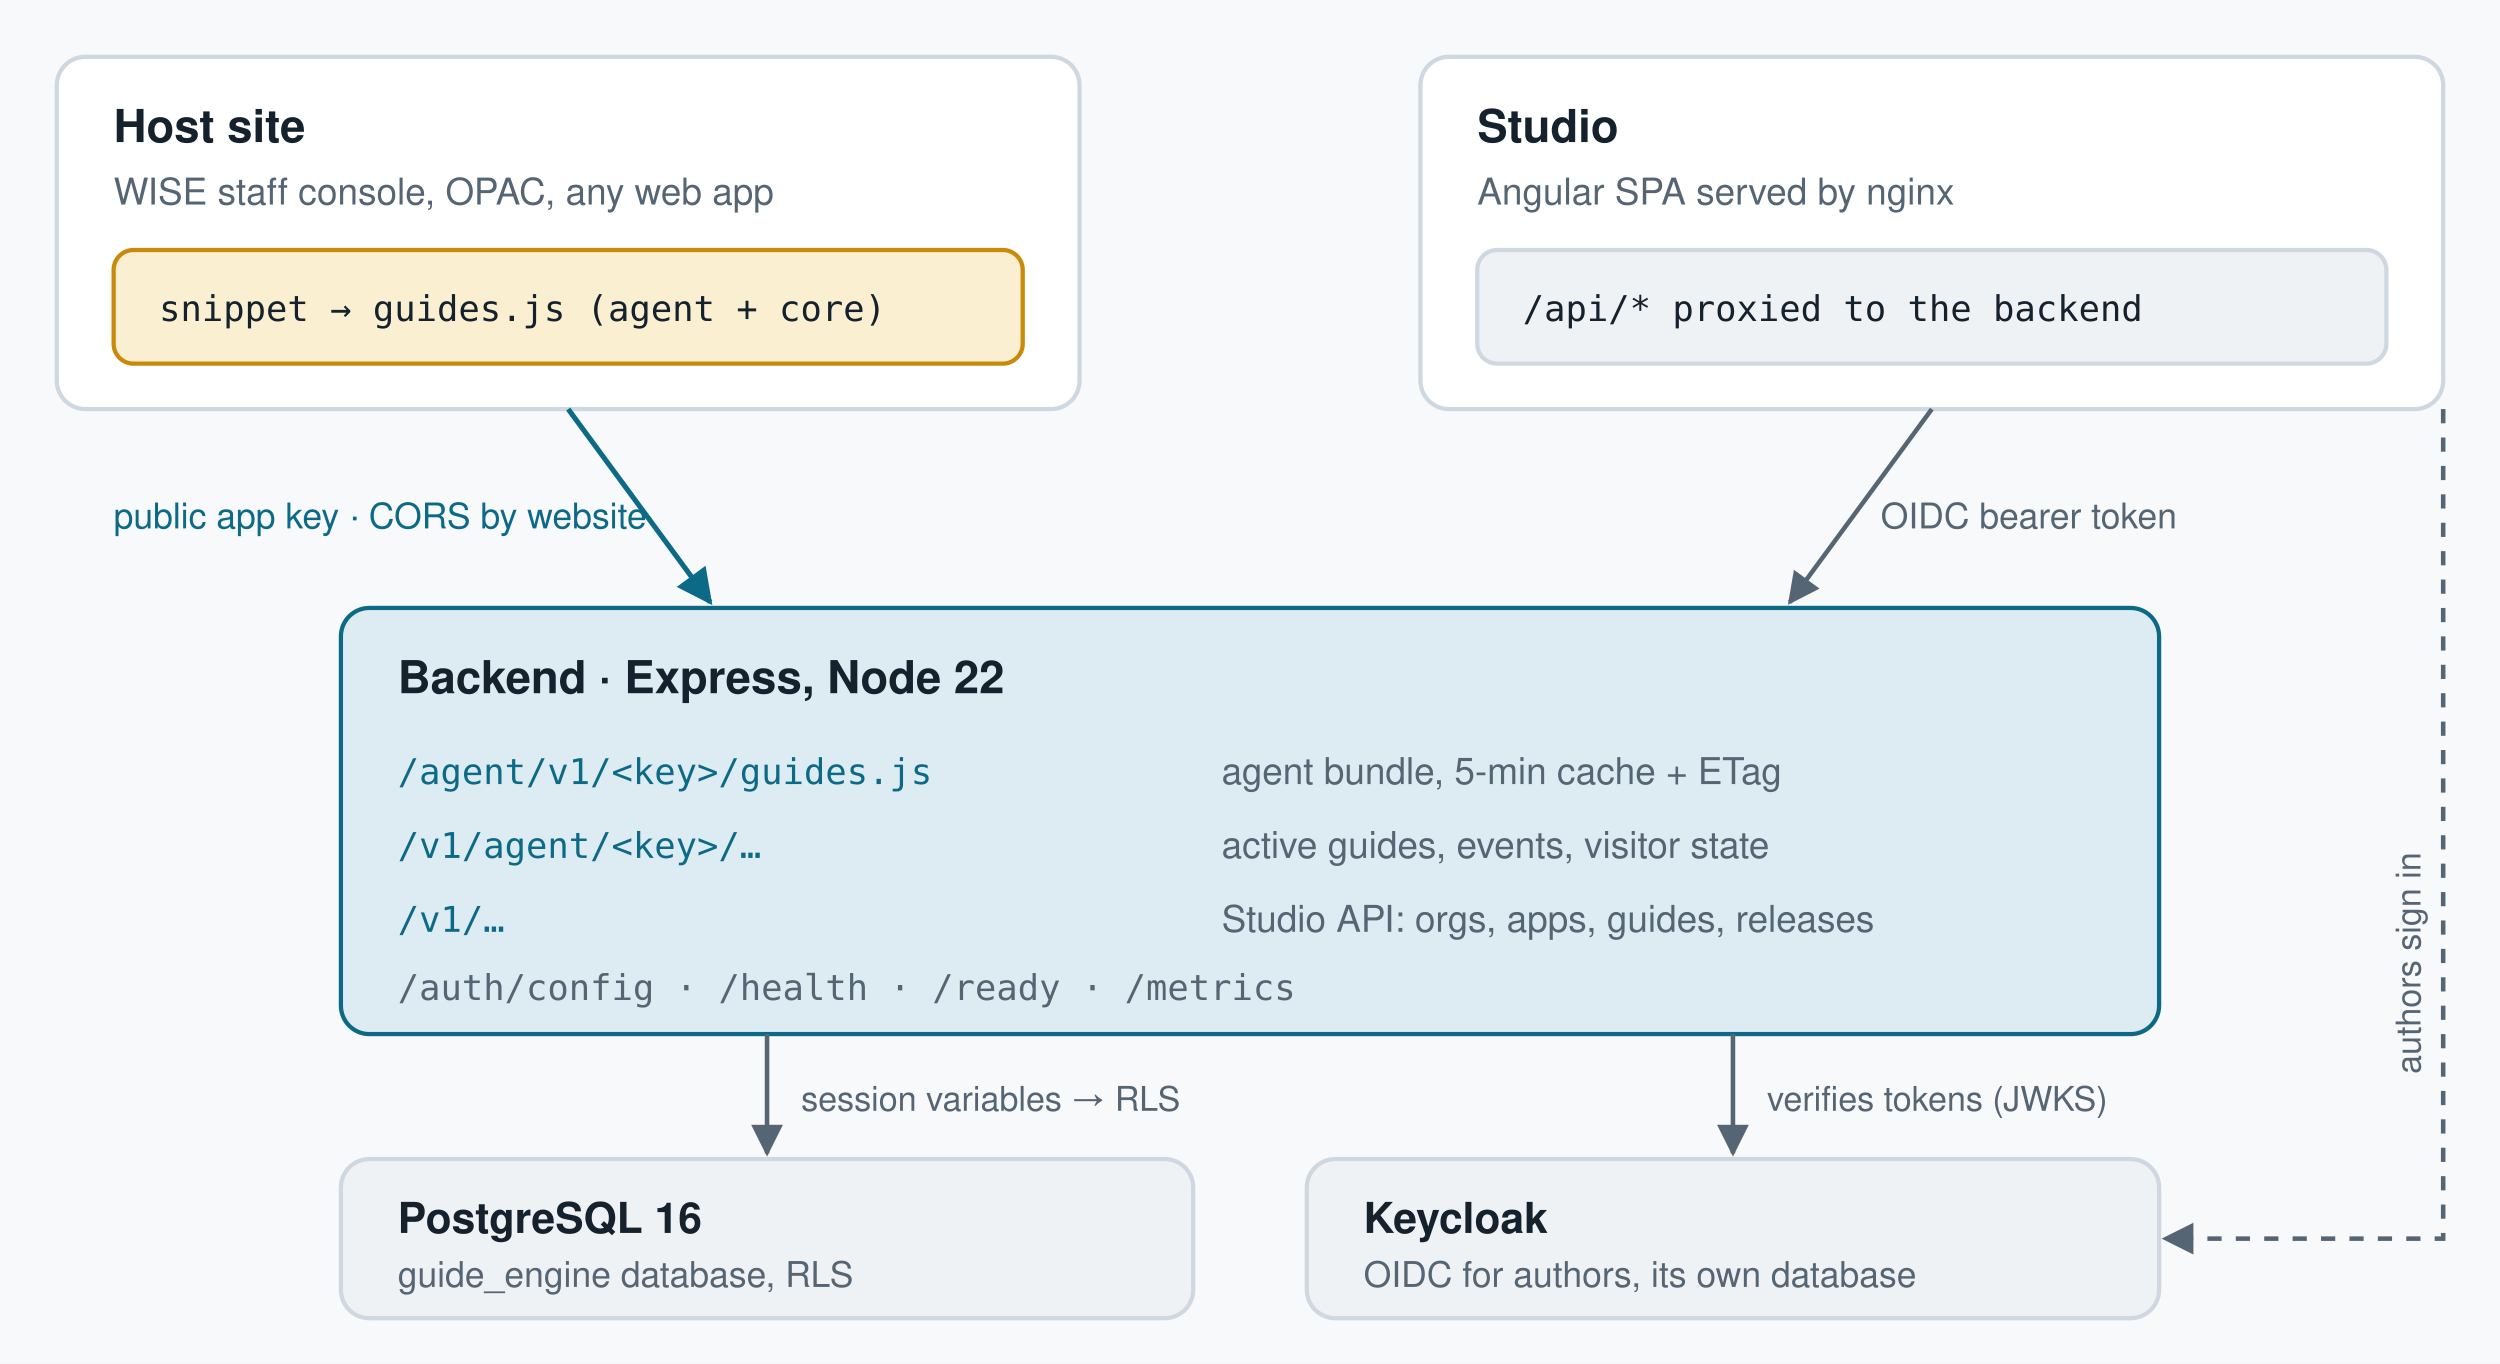
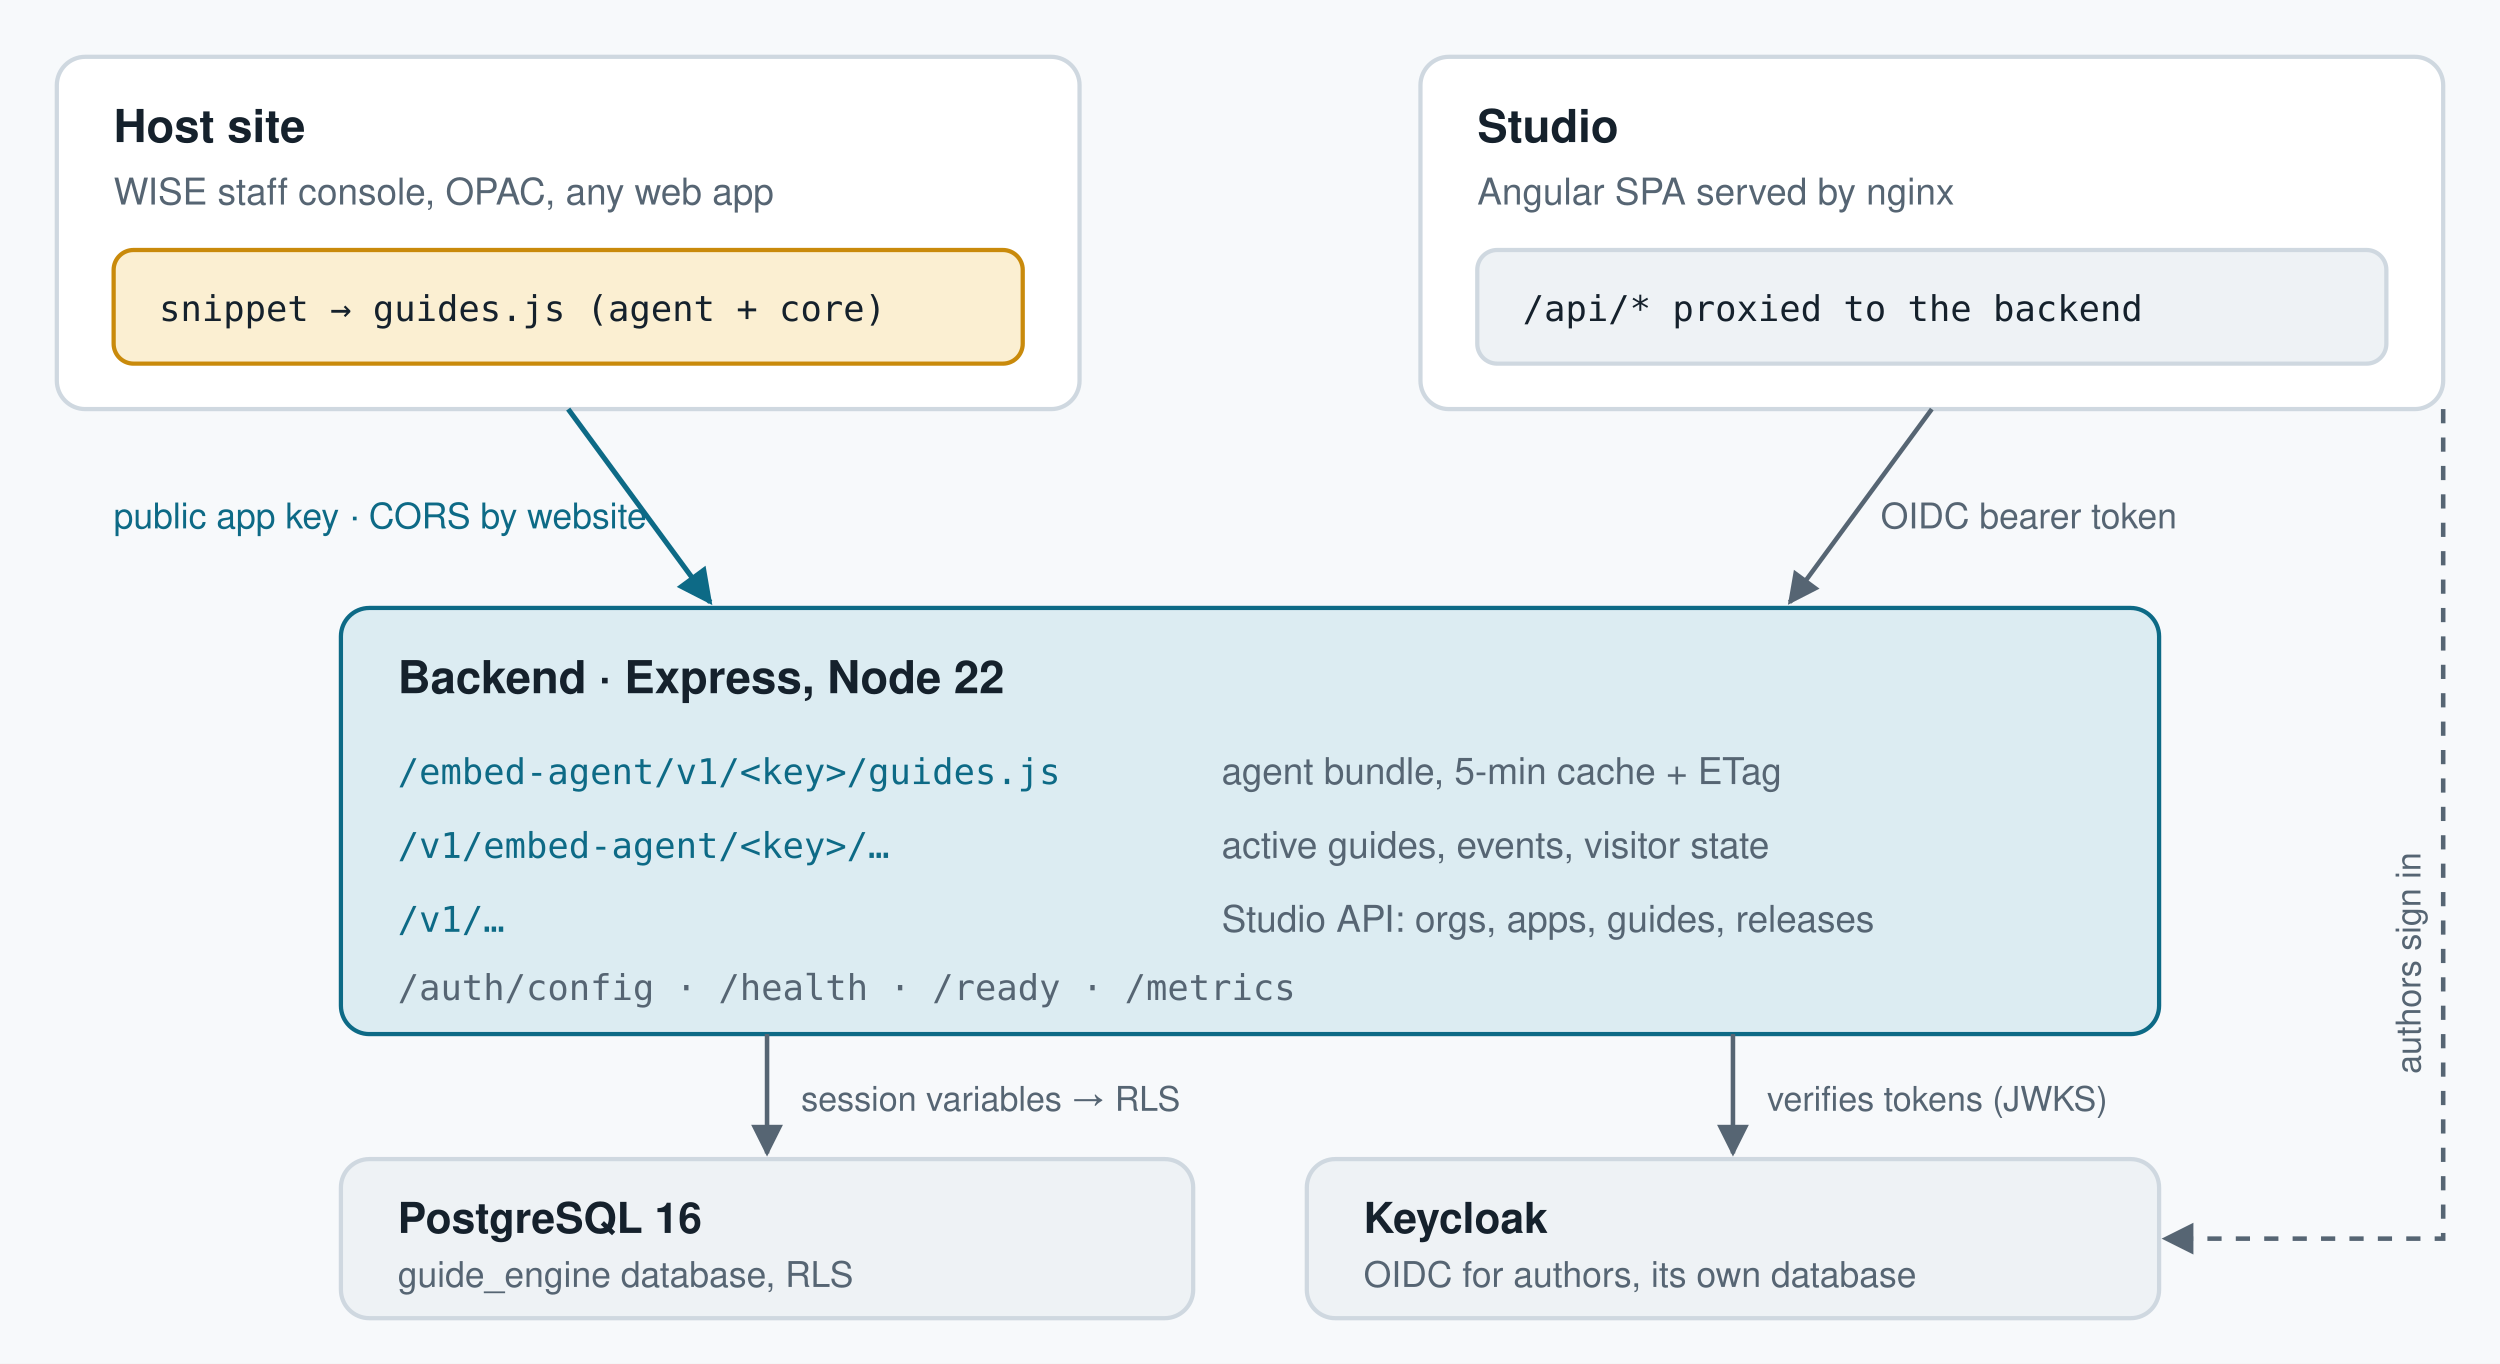
<svg xmlns="http://www.w3.org/2000/svg" viewBox="0 0 880 480" width="880" height="480" role="img" aria-label="Host site and Studio both call the backend; the backend uses Postgres and verifies tokens with Keycloak">
  <style>
text{font-family:-apple-system,"Segoe UI",Helvetica,Arial,sans-serif;fill:#15212c}
.m{fill:#566573}.mono{font-family:ui-monospace,SFMono-Regular,Menlo,Consolas,monospace;font-size:12.5px}
.a{fill:#0d6a86}.g{fill:#9a6a06}
.box{fill:#fff;stroke:#cfd8e0;stroke-width:1.5}.sunk{fill:#eef2f5;stroke:#cfd8e0;stroke-width:1.5}
.acc{fill:#dcecf2;stroke:#0d6a86;stroke-width:1.5}.gd{fill:#fbefd2;stroke:#c98a0b;stroke-width:1.5}
.ar{stroke:#566573;stroke-width:1.6;fill:none}.ara{stroke:#0d6a86;stroke-width:1.8;fill:none}.dash{stroke-dasharray:5 5}
.h{fill:#566573}.ha{fill:#0d6a86}
</style>
  <defs>
    <marker id="m" viewBox="0 0 10 10" refX="9" refY="5" markerWidth="7" markerHeight="7" orient="auto">
      <path d="M0,0 L10,5 L0,10 z" class="h" />
    </marker>
    <marker id="ma" viewBox="0 0 10 10" refX="9" refY="5" markerWidth="7" markerHeight="7" orient="auto">
      <path d="M0,0 L10,5 L0,10 z" class="ha" />
    </marker>
  </defs>
  <rect width="880" height="480" fill="#f7f9fb" />
  <rect x="20" y="20" width="360" height="124" rx="10" class="box" />
  <text x="40" y="50" font-weight="600" font-size="16">Host site</text>
  <text x="40" y="72" class="m" font-size="13">WISE staff console, OPAC, any web app</text>
  <rect x="40" y="88" width="320" height="40" rx="7" class="gd" />
  <text x="56" y="113" class="mono">snippet → guides.js (agent + core)</text>
  <rect x="500" y="20" width="360" height="124" rx="10" class="box" />
  <text x="520" y="50" font-weight="600" font-size="16">Studio</text>
  <text x="520" y="72" class="m" font-size="13">Angular SPA served by nginx</text>
  <rect x="520" y="88" width="320" height="40" rx="7" class="sunk" />
  <text x="536" y="113" class="mono">/api/* proxied to the backend</text>
  <rect x="120" y="214" width="640" height="150" rx="10" class="acc" />
  <text x="140" y="244" font-weight="600" font-size="16">Backend · Express, Node 22</text>
-   <text x="140" y="276" class="mono a">/agent/v1/&lt;key&gt;/guides.js</text>
+   <text x="140" y="276" class="mono a">/embed-agent/v1/&lt;key&gt;/guides.js</text>
  <text x="430" y="276" class="m" font-size="13">agent bundle, 5-min cache + ETag</text>
-   <text x="140" y="302" class="mono a">/v1/agent/&lt;key&gt;/…</text>
+   <text x="140" y="302" class="mono a">/v1/embed-agent/&lt;key&gt;/…</text>
  <text x="430" y="302" class="m" font-size="13">active guides, events, visitor state</text>
  <text x="140" y="328" class="mono a">/v1/…</text>
  <text x="430" y="328" class="m" font-size="13">Studio API: orgs, apps, guides, releases</text>
  <text x="140" y="352" class="mono m" font-size="12">/auth/config · /health · /ready · /metrics</text>
  <rect x="120" y="408" width="300" height="56" rx="10" class="sunk" />
  <text x="140" y="434" font-weight="600" font-size="15">PostgreSQL 16</text>
  <text x="140" y="453" class="m" font-size="12.5">guide_engine database, RLS</text>
  <rect x="460" y="408" width="300" height="56" rx="10" class="sunk" />
  <text x="480" y="434" font-weight="600" font-size="15">Keycloak</text>
  <text x="480" y="453" class="m" font-size="12.5">OIDC for authors, its own database</text>
  <path d="M200 144 L250 212" class="ara" marker-end="url(#ma)" />
  <text x="40" y="186" class="a" font-size="12.5">public app key · CORS by website</text>
  <path d="M680 144 L630 212" class="ar" marker-end="url(#m)" />
  <text x="662" y="186" class="m" font-size="12.5">OIDC bearer token</text>
  <path d="M270 364 L270 406" class="ar" marker-end="url(#m)" />
  <text x="282" y="391" class="m" font-size="12">session variables → RLS</text>
  <path d="M610 364 L610 406" class="ar" marker-end="url(#m)" />
  <text x="622" y="391" class="m" font-size="12">verifies tokens (JWKS)</text>
  <path d="M860 144 L860 436 L762 436" class="ar dash" marker-end="url(#m)" />
  <text x="852" y="300" class="m" font-size="12" text-anchor="end" transform="rotate(-90 852 300)">authors sign in</text>
</svg>
